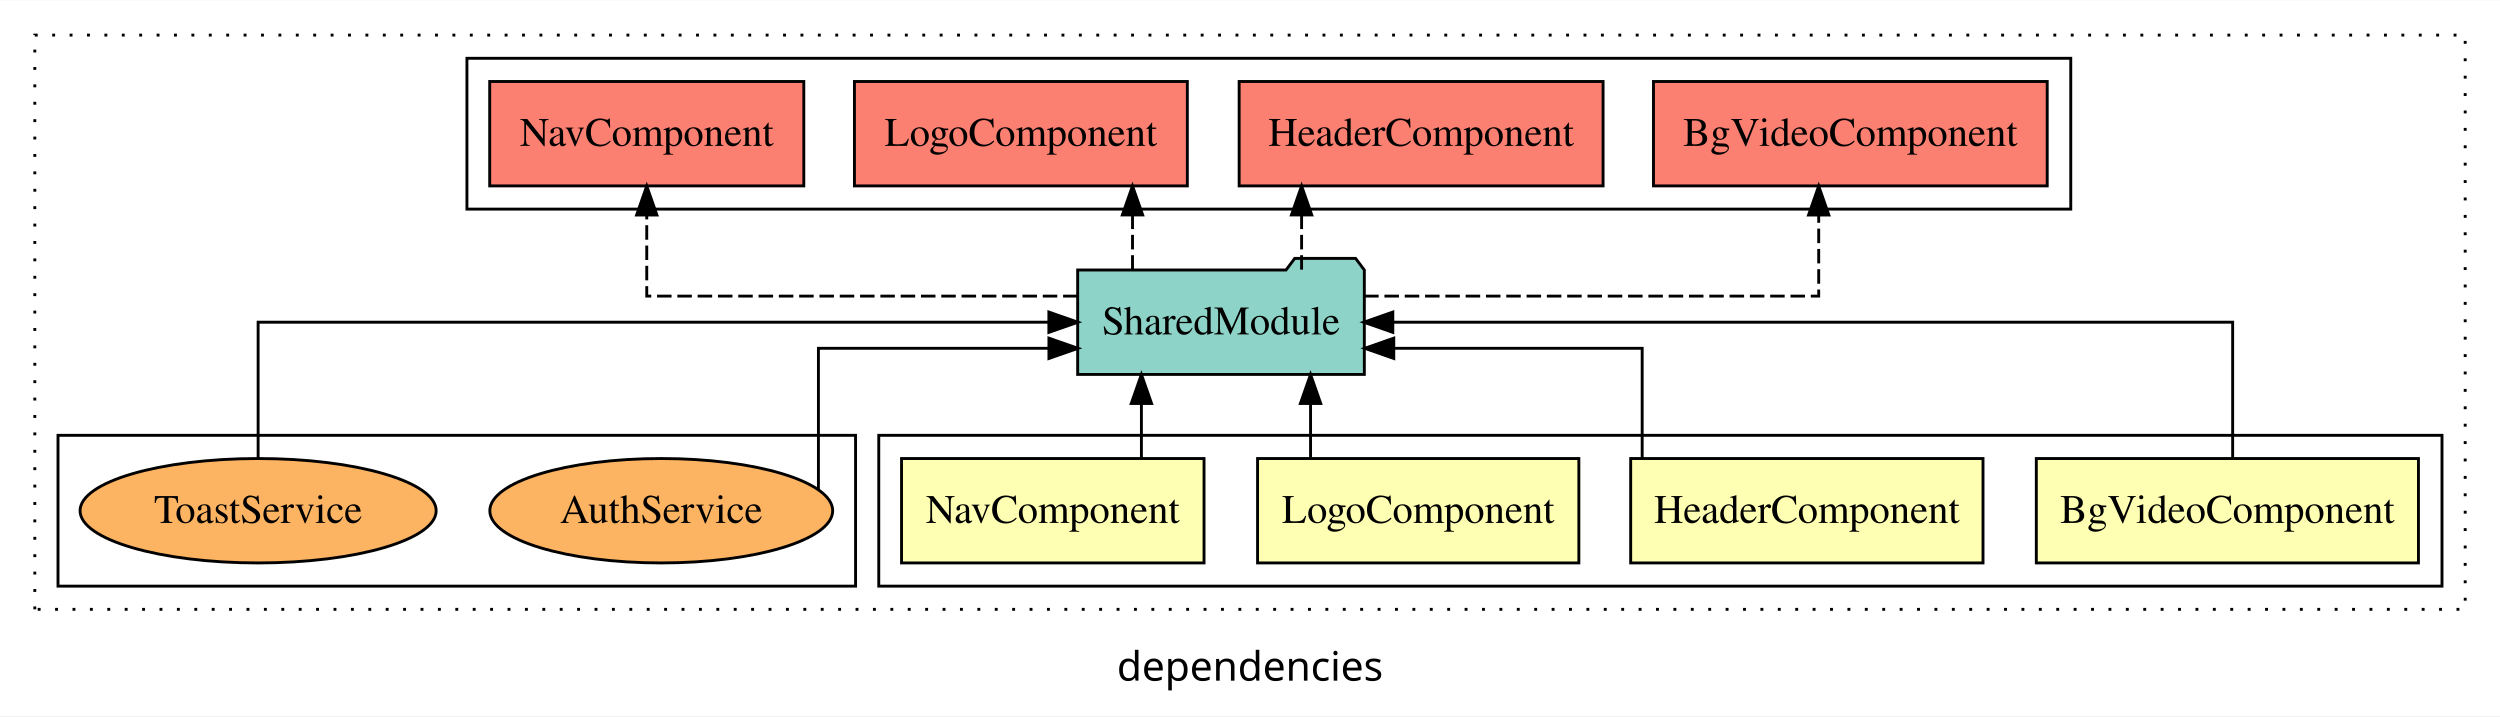
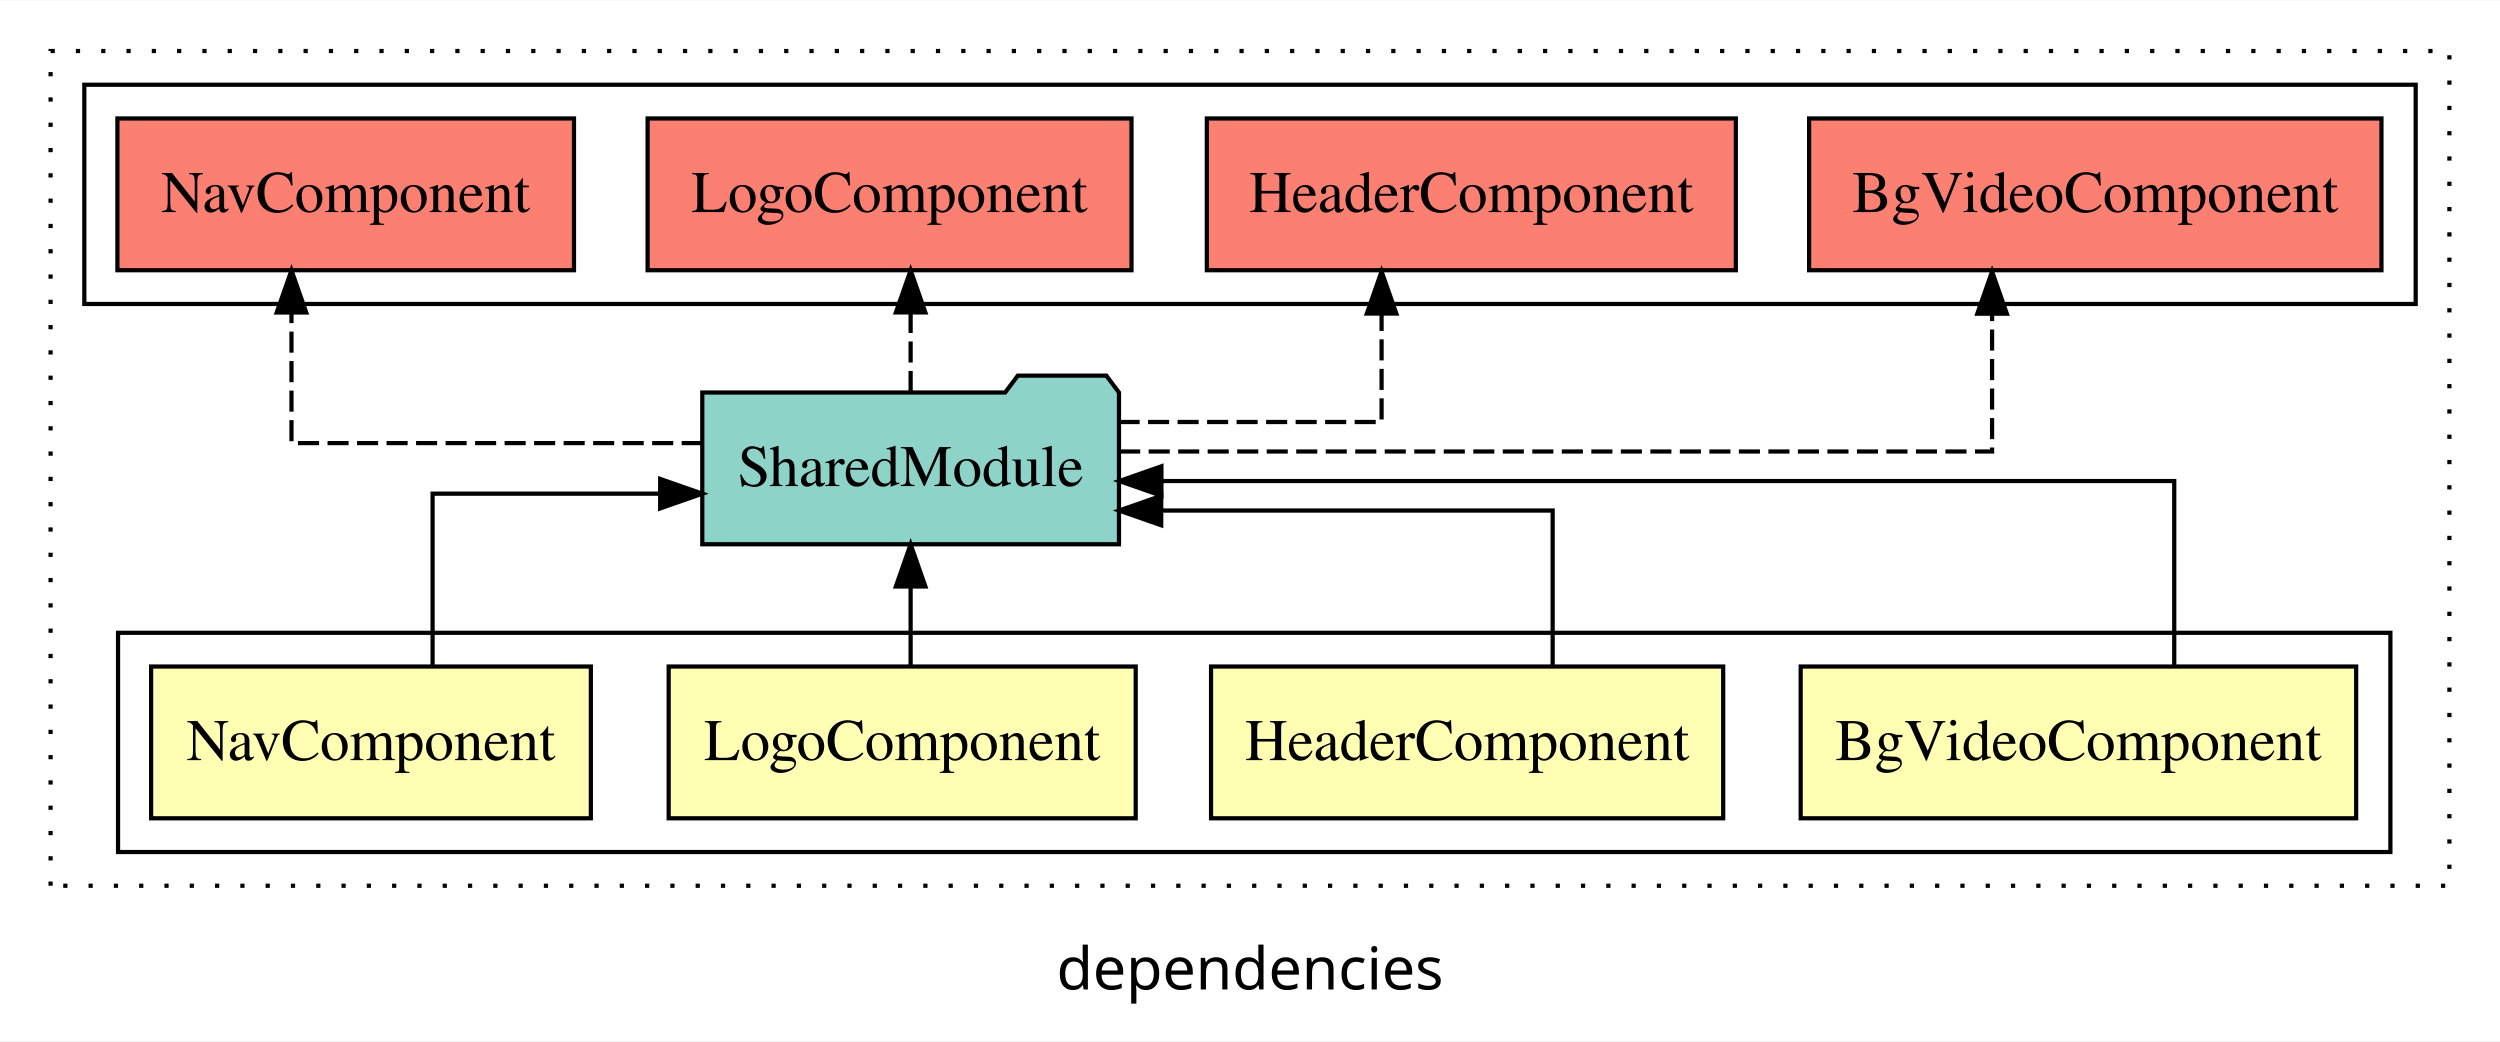
- <svg xmlns="http://www.w3.org/2000/svg" width="862pt" height="247pt" viewBox="0.00 0.00 862.00 246.80">
+ <svg xmlns="http://www.w3.org/2000/svg" width="593pt" height="247pt" viewBox="0.00 0.00 593.00 246.80">
  <g id="graph0" class="graph" transform="scale(1 1) rotate(0) translate(4 242.8)">
-     <polygon fill="white" stroke="transparent" points="-4,4 -4,-242.8 858,-242.8 858,4 -4,4" />
-     <text text-anchor="middle" x="427" y="-8.2" font-family="sans-serif" font-size="14.00">dependencies</text>
+     <polygon fill="white" stroke="transparent" points="-4,4 -4,-242.8 589,-242.8 589,4 -4,4" />
+     <text text-anchor="middle" x="292.5" y="-8.2" font-family="sans-serif" font-size="14.00">dependencies</text>
    <g id="clust1" class="cluster">
-       <polygon fill="none" stroke="black" stroke-dasharray="1,5" points="8,-32.8 8,-230.8 846,-230.8 846,-32.8 8,-32.8" />
+       <polygon fill="none" stroke="black" stroke-dasharray="1,5" points="8,-32.8 8,-230.8 577,-230.8 577,-32.8 8,-32.8" />
    </g>
    <g id="clust2" class="cluster">
-       <polygon fill="none" stroke="black" points="299,-40.8 299,-92.8 838,-92.8 838,-40.8 299,-40.8" />
-     </g>
-     <g id="clust10" class="cluster">
-       <polygon fill="none" stroke="black" points="16,-40.8 16,-92.8 291,-92.8 291,-40.8 16,-40.8" />
+       <polygon fill="none" stroke="black" points="24,-40.8 24,-92.8 563,-92.8 563,-40.8 24,-40.8" />
    </g>
    <g id="clust8" class="cluster">
-       <polygon fill="none" stroke="black" points="157,-170.8 157,-222.8 710,-222.8 710,-170.8 157,-170.8" />
+       <polygon fill="none" stroke="black" points="16,-170.8 16,-222.8 569,-222.8 569,-170.8 16,-170.8" />
    </g>
    <g id="node1" class="node">
-       <polygon fill="#ffffb3" stroke="black" points="829.88,-84.8 698.12,-84.8 698.12,-48.8 829.88,-48.8 829.88,-84.8" />
-       <text text-anchor="middle" x="764" y="-62.6" font-family="Times,serif" font-size="14.00">BgVideoComponent</text>
+       <polygon fill="#ffffb3" stroke="black" points="554.88,-84.8 423.12,-84.8 423.12,-48.8 554.88,-48.8 554.88,-84.8" />
+       <text text-anchor="middle" x="489" y="-62.6" font-family="Times,serif" font-size="14.00">BgVideoComponent</text>
    </g>
    <g id="node5" class="node">
-       <polygon fill="#8dd3c7" stroke="black" points="466.42,-149.8 463.42,-153.8 442.42,-153.8 439.42,-149.8 367.58,-149.8 367.58,-113.8 466.42,-113.8 466.42,-149.8" />
-       <text text-anchor="middle" x="417" y="-127.6" font-family="Times,serif" font-size="14.00">SharedModule</text>
+       <polygon fill="#8dd3c7" stroke="black" points="261.42,-149.8 258.42,-153.8 237.42,-153.8 234.42,-149.8 162.58,-149.8 162.58,-113.8 261.42,-113.8 261.42,-149.8" />
+       <text text-anchor="middle" x="212" y="-127.6" font-family="Times,serif" font-size="14.00">SharedModule</text>
    </g>
    <g id="edge1" class="edge">
-       <path fill="none" stroke="black" d="M765.82,-84.91C765.82,-104.14 765.82,-131.8 765.82,-131.8 765.82,-131.8 476.24,-131.8 476.24,-131.8" />
-       <polygon fill="black" stroke="black" points="476.24,-128.3 466.24,-131.8 476.24,-135.3 476.24,-128.3" />
+       <path fill="none" stroke="black" d="M511.73,-85.07C511.73,-103.36 511.73,-128.8 511.73,-128.8 511.73,-128.8 271.49,-128.8 271.49,-128.8" />
+       <polygon fill="black" stroke="black" points="271.49,-125.3 261.49,-128.8 271.49,-132.3 271.49,-125.3" />
    </g>
    <g id="node2" class="node">
-       <polygon fill="#ffffb3" stroke="black" points="679.74,-84.8 558.26,-84.8 558.26,-48.8 679.74,-48.8 679.74,-84.8" />
-       <text text-anchor="middle" x="619" y="-62.6" font-family="Times,serif" font-size="14.00">HeaderComponent</text>
+       <polygon fill="#ffffb3" stroke="black" points="404.74,-84.8 283.26,-84.8 283.26,-48.8 404.74,-48.8 404.74,-84.8" />
+       <text text-anchor="middle" x="344" y="-62.6" font-family="Times,serif" font-size="14.00">HeaderComponent</text>
    </g>
    <g id="edge2" class="edge">
-       <path fill="none" stroke="black" d="M562.22,-84.83C562.22,-101.2 562.22,-122.8 562.22,-122.8 562.22,-122.8 476.57,-122.8 476.57,-122.8" />
-       <polygon fill="black" stroke="black" points="476.57,-119.3 466.57,-122.8 476.57,-126.3 476.57,-119.3" />
+       <path fill="none" stroke="black" d="M364.29,-84.81C364.29,-100.85 364.29,-121.8 364.29,-121.8 364.29,-121.8 271.44,-121.8 271.44,-121.8" />
+       <polygon fill="black" stroke="black" points="271.44,-118.3 261.44,-121.8 271.44,-125.3 271.44,-118.3" />
    </g>
    <g id="node3" class="node">
-       <polygon fill="#ffffb3" stroke="black" points="540.39,-84.8 429.61,-84.8 429.61,-48.8 540.39,-48.8 540.39,-84.8" />
-       <text text-anchor="middle" x="485" y="-62.6" font-family="Times,serif" font-size="14.00">LogoComponent</text>
+       <polygon fill="#ffffb3" stroke="black" points="265.39,-84.8 154.61,-84.8 154.61,-48.8 265.39,-48.8 265.39,-84.8" />
+       <text text-anchor="middle" x="210" y="-62.6" font-family="Times,serif" font-size="14.00">LogoComponent</text>
    </g>
    <g id="edge3" class="edge">
-       <path fill="none" stroke="black" d="M447.88,-84.91C447.88,-84.91 447.88,-103.79 447.88,-103.79" />
-       <polygon fill="black" stroke="black" points="444.38,-103.79 447.88,-113.79 451.38,-103.79 444.38,-103.79" />
+       <path fill="none" stroke="black" d="M212,-84.91C212,-84.91 212,-103.79 212,-103.79" />
+       <polygon fill="black" stroke="black" points="208.5,-103.79 212,-113.79 215.5,-103.79 208.5,-103.79" />
    </g>
    <g id="node4" class="node">
-       <polygon fill="#ffffb3" stroke="black" points="411.15,-84.8 306.85,-84.8 306.85,-48.8 411.15,-48.8 411.15,-84.8" />
-       <text text-anchor="middle" x="359" y="-62.6" font-family="Times,serif" font-size="14.00">NavComponent</text>
+       <polygon fill="#ffffb3" stroke="black" points="136.15,-84.8 31.85,-84.8 31.85,-48.8 136.15,-48.8 136.15,-84.8" />
+       <text text-anchor="middle" x="84" y="-62.6" font-family="Times,serif" font-size="14.00">NavComponent</text>
    </g>
    <g id="edge4" class="edge">
-       <path fill="none" stroke="black" d="M389.56,-84.91C389.56,-84.91 389.56,-103.79 389.56,-103.79" />
-       <polygon fill="black" stroke="black" points="386.06,-103.79 389.56,-113.79 393.06,-103.79 386.06,-103.79" />
+       <path fill="none" stroke="black" d="M98.61,-84.82C98.61,-102.17 98.61,-125.8 98.61,-125.8 98.61,-125.8 152.59,-125.8 152.59,-125.8" />
+       <polygon fill="black" stroke="black" points="152.59,-129.3 162.59,-125.8 152.59,-122.3 152.59,-129.3" />
    </g>
    <g id="node6" class="node">
-       <polygon fill="#fb8072" stroke="black" points="701.88,-214.8 566.12,-214.8 566.12,-178.8 701.88,-178.8 701.88,-214.8" />
-       <text text-anchor="middle" x="634" y="-192.6" font-family="Times,serif" font-size="14.00">BgVideoComponent </text>
+       <polygon fill="#fb8072" stroke="black" points="560.88,-214.8 425.12,-214.8 425.12,-178.8 560.88,-178.8 560.88,-214.8" />
+       <text text-anchor="middle" x="493" y="-192.6" font-family="Times,serif" font-size="14.00">BgVideoComponent </text>
    </g>
    <g id="edge5" class="edge">
-       <path fill="none" stroke="black" stroke-dasharray="5,2" d="M466.36,-140.8C527.33,-140.8 623.09,-140.8 623.09,-140.8 623.09,-140.8 623.09,-168.77 623.09,-168.77" />
-       <polygon fill="black" stroke="black" points="619.59,-168.77 623.09,-178.77 626.59,-168.77 619.59,-168.77" />
+       <path fill="none" stroke="black" stroke-dasharray="5,2" d="M261.46,-135.8C336,-135.8 468.52,-135.8 468.52,-135.8 468.52,-135.8 468.52,-168.5 468.52,-168.5" />
+       <polygon fill="black" stroke="black" points="465.02,-168.5 468.52,-178.5 472.02,-168.5 465.02,-168.5" />
    </g>
    <g id="node7" class="node">
-       <polygon fill="#fb8072" stroke="black" points="548.74,-214.8 423.26,-214.8 423.26,-178.8 548.74,-178.8 548.74,-214.8" />
-       <text text-anchor="middle" x="486" y="-192.6" font-family="Times,serif" font-size="14.00">HeaderComponent </text>
+       <polygon fill="#fb8072" stroke="black" points="407.74,-214.8 282.26,-214.8 282.26,-178.8 407.74,-178.8 407.74,-214.8" />
+       <text text-anchor="middle" x="345" y="-192.6" font-family="Times,serif" font-size="14.00">HeaderComponent </text>
    </g>
    <g id="edge6" class="edge">
-       <path fill="none" stroke="black" stroke-dasharray="5,2" d="M444.79,-149.91C444.79,-149.91 444.79,-168.79 444.79,-168.79" />
-       <polygon fill="black" stroke="black" points="441.29,-168.79 444.79,-178.79 448.29,-168.79 441.29,-168.79" />
+       <path fill="none" stroke="black" stroke-dasharray="5,2" d="M261.32,-142.8C291.25,-142.8 323.71,-142.8 323.71,-142.8 323.71,-142.8 323.71,-168.52 323.71,-168.52" />
+       <polygon fill="black" stroke="black" points="320.21,-168.52 323.71,-178.52 327.21,-168.52 320.21,-168.52" />
    </g>
    <g id="node8" class="node">
-       <polygon fill="#fb8072" stroke="black" points="405.39,-214.8 290.61,-214.8 290.61,-178.8 405.39,-178.8 405.39,-214.8" />
-       <text text-anchor="middle" x="348" y="-192.6" font-family="Times,serif" font-size="14.00">LogoComponent </text>
+       <polygon fill="#fb8072" stroke="black" points="264.39,-214.8 149.61,-214.8 149.61,-178.8 264.39,-178.8 264.39,-214.8" />
+       <text text-anchor="middle" x="207" y="-192.6" font-family="Times,serif" font-size="14.00">LogoComponent </text>
    </g>
    <g id="edge7" class="edge">
-       <path fill="none" stroke="black" stroke-dasharray="5,2" d="M386.49,-149.91C386.49,-149.91 386.49,-168.79 386.49,-168.79" />
-       <polygon fill="black" stroke="black" points="382.99,-168.79 386.49,-178.79 389.99,-168.79 382.99,-168.79" />
+       <path fill="none" stroke="black" stroke-dasharray="5,2" d="M212,-149.91C212,-149.91 212,-168.79 212,-168.79" />
+       <polygon fill="black" stroke="black" points="208.5,-168.79 212,-178.79 215.5,-168.79 208.5,-168.79" />
    </g>
    <g id="node9" class="node">
-       <polygon fill="#fb8072" stroke="black" points="273.15,-214.8 164.85,-214.8 164.85,-178.8 273.15,-178.8 273.15,-214.8" />
-       <text text-anchor="middle" x="219" y="-192.6" font-family="Times,serif" font-size="14.00">NavComponent </text>
+       <polygon fill="#fb8072" stroke="black" points="132.15,-214.8 23.85,-214.8 23.85,-178.8 132.15,-178.8 132.15,-214.8" />
+       <text text-anchor="middle" x="78" y="-192.6" font-family="Times,serif" font-size="14.00">NavComponent </text>
    </g>
    <g id="edge8" class="edge">
-       <path fill="none" stroke="black" stroke-dasharray="5,2" d="M367.55,-140.8C308.9,-140.8 219,-140.8 219,-140.8 219,-140.8 219,-168.77 219,-168.77" />
-       <polygon fill="black" stroke="black" points="215.5,-168.77 219,-178.77 222.5,-168.77 215.5,-168.77" />
-     </g>
-     <g id="node10" class="node">
-       <ellipse fill="#fdb462" stroke="black" cx="224" cy="-66.8" rx="59.11" ry="18" />
-       <text text-anchor="middle" x="224" y="-62.6" font-family="Times,serif" font-size="14.00">AuthService</text>
-     </g>
-     <g id="edge9" class="edge">
-       <path fill="none" stroke="black" d="M278.19,-74.12C278.19,-89.3 278.19,-122.8 278.19,-122.8 278.19,-122.8 357.67,-122.8 357.67,-122.8" />
-       <polygon fill="black" stroke="black" points="357.67,-126.3 367.67,-122.8 357.67,-119.3 357.67,-126.3" />
-     </g>
-     <g id="node11" class="node">
-       <ellipse fill="#fdb462" stroke="black" cx="85" cy="-66.8" rx="61.39" ry="18" />
-       <text text-anchor="middle" x="85" y="-62.6" font-family="Times,serif" font-size="14.00">ToastService</text>
-     </g>
-     <g id="edge10" class="edge">
-       <path fill="none" stroke="black" d="M85,-84.91C85,-104.14 85,-131.8 85,-131.8 85,-131.8 357.65,-131.8 357.65,-131.8" />
-       <polygon fill="black" stroke="black" points="357.65,-135.3 367.65,-131.8 357.65,-128.3 357.65,-135.3" />
+       <path fill="none" stroke="black" stroke-dasharray="5,2" d="M162.69,-137.8C120.03,-137.8 65.14,-137.8 65.14,-137.8 65.14,-137.8 65.14,-168.78 65.14,-168.78" />
+       <polygon fill="black" stroke="black" points="61.64,-168.78 65.14,-178.78 68.64,-168.78 61.64,-168.78" />
    </g>
  </g>
</svg>
